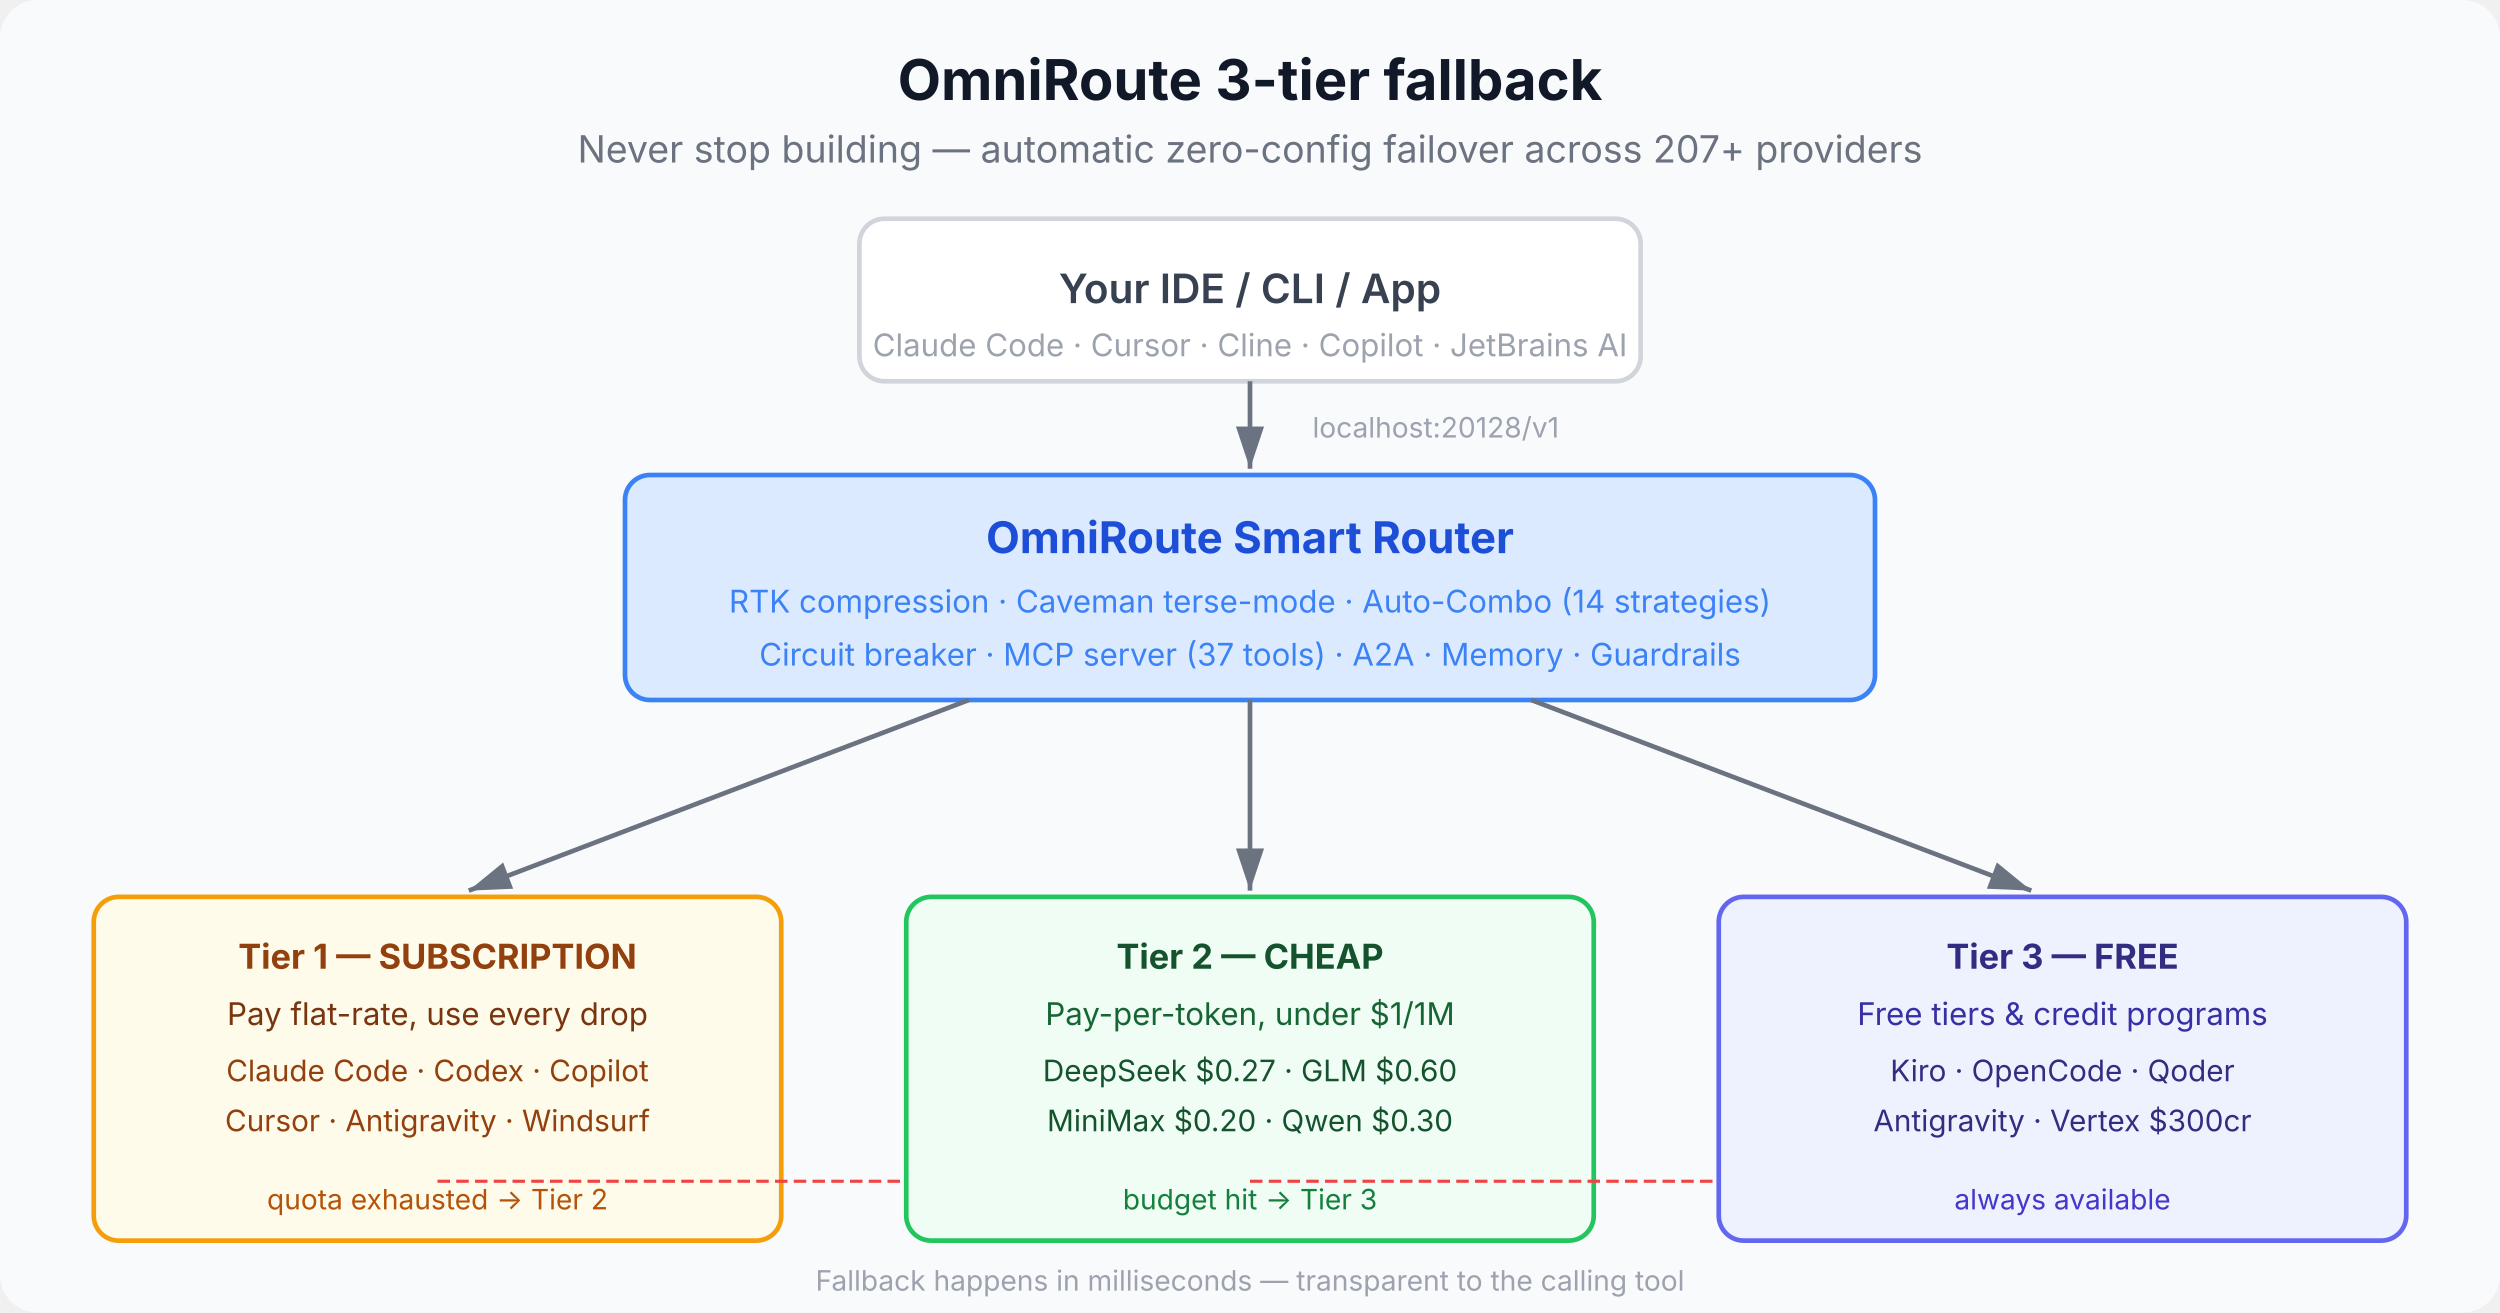
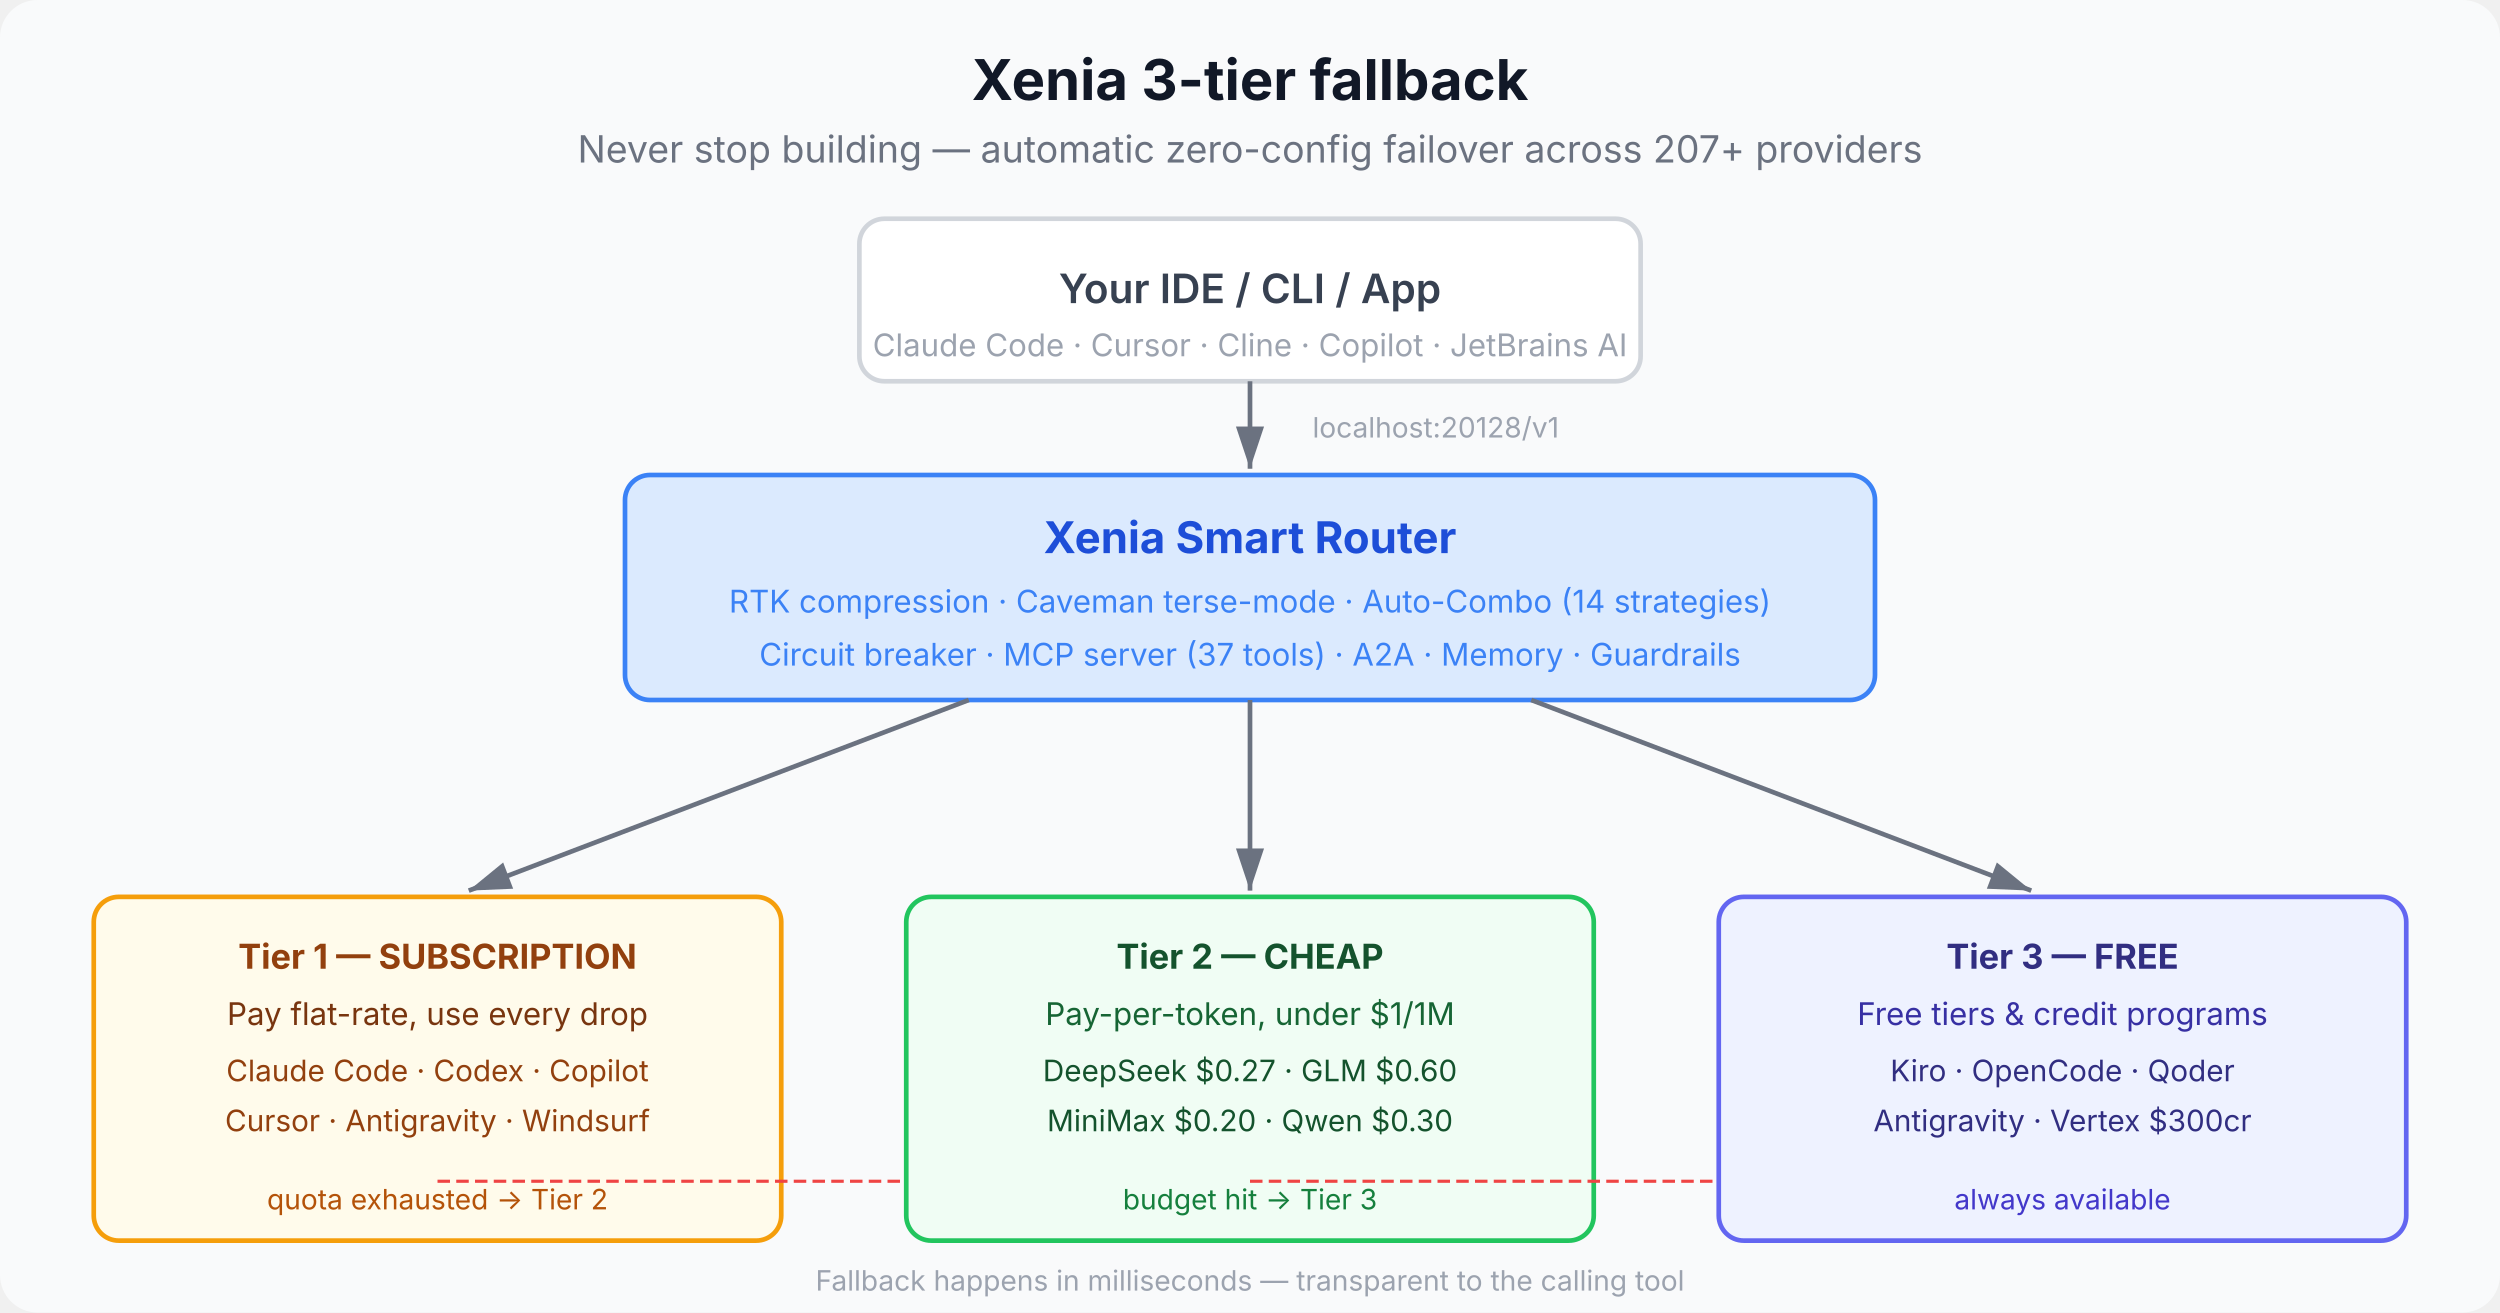
<svg xmlns="http://www.w3.org/2000/svg" viewBox="0 0 800 420" font-family="system-ui, -apple-system, sans-serif">
  <defs>
    <marker id="arrow-light" markerWidth="10" markerHeight="10" refX="9" refY="3" orient="auto">
      <path d="M0,0 L0,6 L9,3 z" fill="#6b7280" />
    </marker>
    <marker id="arrow-fallback-light" markerWidth="10" markerHeight="10" refX="9" refY="3" orient="auto">
      <path d="M0,0 L0,6 L9,3 z" fill="#ef4444" />
    </marker>
  </defs>
  <rect width="800" height="420" fill="#f9fafb" rx="12" />
-   <text x="400" y="32" text-anchor="middle" font-size="18" font-weight="700" fill="#111827">OmniRoute 3-tier fallback</text>
+   <text x="400" y="32" text-anchor="middle" font-size="18" font-weight="700" fill="#111827">Xenia 3-tier fallback</text>
  <text x="400" y="52" text-anchor="middle" font-size="12" fill="#6b7280">Never stop building — automatic zero-config failover across 207+ providers</text>
  <rect x="275" y="70" width="250" height="52" rx="8" fill="#ffffff" stroke="#d1d5db" stroke-width="1.5" />
  <text x="400" y="97" text-anchor="middle" font-size="13" font-weight="600" fill="#374151">Your IDE / CLI / App</text>
  <text x="400" y="114" text-anchor="middle" font-size="10" fill="#9ca3af">Claude Code · Cursor · Cline · Copilot · JetBrains AI</text>
  <line x1="400" y1="122" x2="400" y2="150" stroke="#6b7280" stroke-width="1.5" marker-end="url(#arrow-light)" />
  <text x="420" y="140" font-size="9" fill="#9ca3af">localhost:20128/v1</text>
  <rect x="200" y="152" width="400" height="72" rx="8" fill="#dbeafe" stroke="#3b82f6" stroke-width="1.5" />
-   <text x="400" y="177" text-anchor="middle" font-size="14" font-weight="700" fill="#1d4ed8">OmniRoute Smart Router</text>
+   <text x="400" y="177" text-anchor="middle" font-size="14" font-weight="700" fill="#1d4ed8">Xenia Smart Router</text>
  <text x="400" y="196" text-anchor="middle" font-size="10" fill="#3b82f6">RTK compression · Caveman terse-mode · Auto-Combo (14 strategies)</text>
  <text x="400" y="213" text-anchor="middle" font-size="10" fill="#3b82f6">Circuit breaker · MCP server (37 tools) · A2A · Memory · Guardrails</text>
  <line x1="310" y1="224" x2="150" y2="285" stroke="#6b7280" stroke-width="1.5" marker-end="url(#arrow-light)" />
  <line x1="400" y1="224" x2="400" y2="285" stroke="#6b7280" stroke-width="1.5" marker-end="url(#arrow-light)" />
  <line x1="490" y1="224" x2="650" y2="285" stroke="#6b7280" stroke-width="1.5" marker-end="url(#arrow-light)" />
  <rect x="30" y="287" width="220" height="110" rx="8" fill="#fffbeb" stroke="#f59e0b" stroke-width="1.5" />
  <text x="140" y="310" text-anchor="middle" font-size="11" font-weight="700" fill="#92400e">Tier 1 — SUBSCRIPTION</text>
  <text x="140" y="328" text-anchor="middle" font-size="10" fill="#78350f">Pay flat-rate, use every drop</text>
  <text x="140" y="346" text-anchor="middle" font-size="9.5" fill="#92400e">Claude Code · Codex · Copilot</text>
  <text x="140" y="362" text-anchor="middle" font-size="9.5" fill="#92400e">Cursor · Antigravity · Windsurf</text>
  <text x="140" y="387" text-anchor="middle" font-size="9" fill="#b45309">quota exhausted → Tier 2</text>
  <line x1="140" y1="378" x2="300" y2="378" stroke="#ef4444" stroke-width="1" stroke-dasharray="4,2" marker-end="url(#arrow-fallback-light)" />
  <rect x="290" y="287" width="220" height="110" rx="8" fill="#f0fdf4" stroke="#22c55e" stroke-width="1.5" />
  <text x="400" y="310" text-anchor="middle" font-size="11" font-weight="700" fill="#14532d">Tier 2 — CHEAP</text>
  <text x="400" y="328" text-anchor="middle" font-size="10" fill="#166534">Pay-per-token, under $1/1M</text>
  <text x="400" y="346" text-anchor="middle" font-size="9.5" fill="#14532d">DeepSeek $0.27 · GLM $0.60</text>
  <text x="400" y="362" text-anchor="middle" font-size="9.5" fill="#14532d">MiniMax $0.20 · Qwen $0.30</text>
  <text x="400" y="387" text-anchor="middle" font-size="9" fill="#15803d">budget hit → Tier 3</text>
  <line x1="400" y1="378" x2="560" y2="378" stroke="#ef4444" stroke-width="1" stroke-dasharray="4,2" marker-end="url(#arrow-fallback-light)" />
  <rect x="550" y="287" width="220" height="110" rx="8" fill="#eef2ff" stroke="#6366f1" stroke-width="1.5" />
  <text x="660" y="310" text-anchor="middle" font-size="11" font-weight="700" fill="#312e81">Tier 3 — FREE</text>
  <text x="660" y="328" text-anchor="middle" font-size="10" fill="#3730a3">Free tiers &amp; credit programs</text>
  <text x="660" y="346" text-anchor="middle" font-size="9.5" fill="#312e81">Kiro · OpenCode · Qoder</text>
  <text x="660" y="362" text-anchor="middle" font-size="9.5" fill="#312e81">Antigravity · Vertex $300cr</text>
  <text x="660" y="387" text-anchor="middle" font-size="9" fill="#4338ca">always available</text>
  <text x="400" y="413" text-anchor="middle" font-size="9" fill="#9ca3af">Fallback happens in milliseconds — transparent to the calling tool</text>
</svg>
